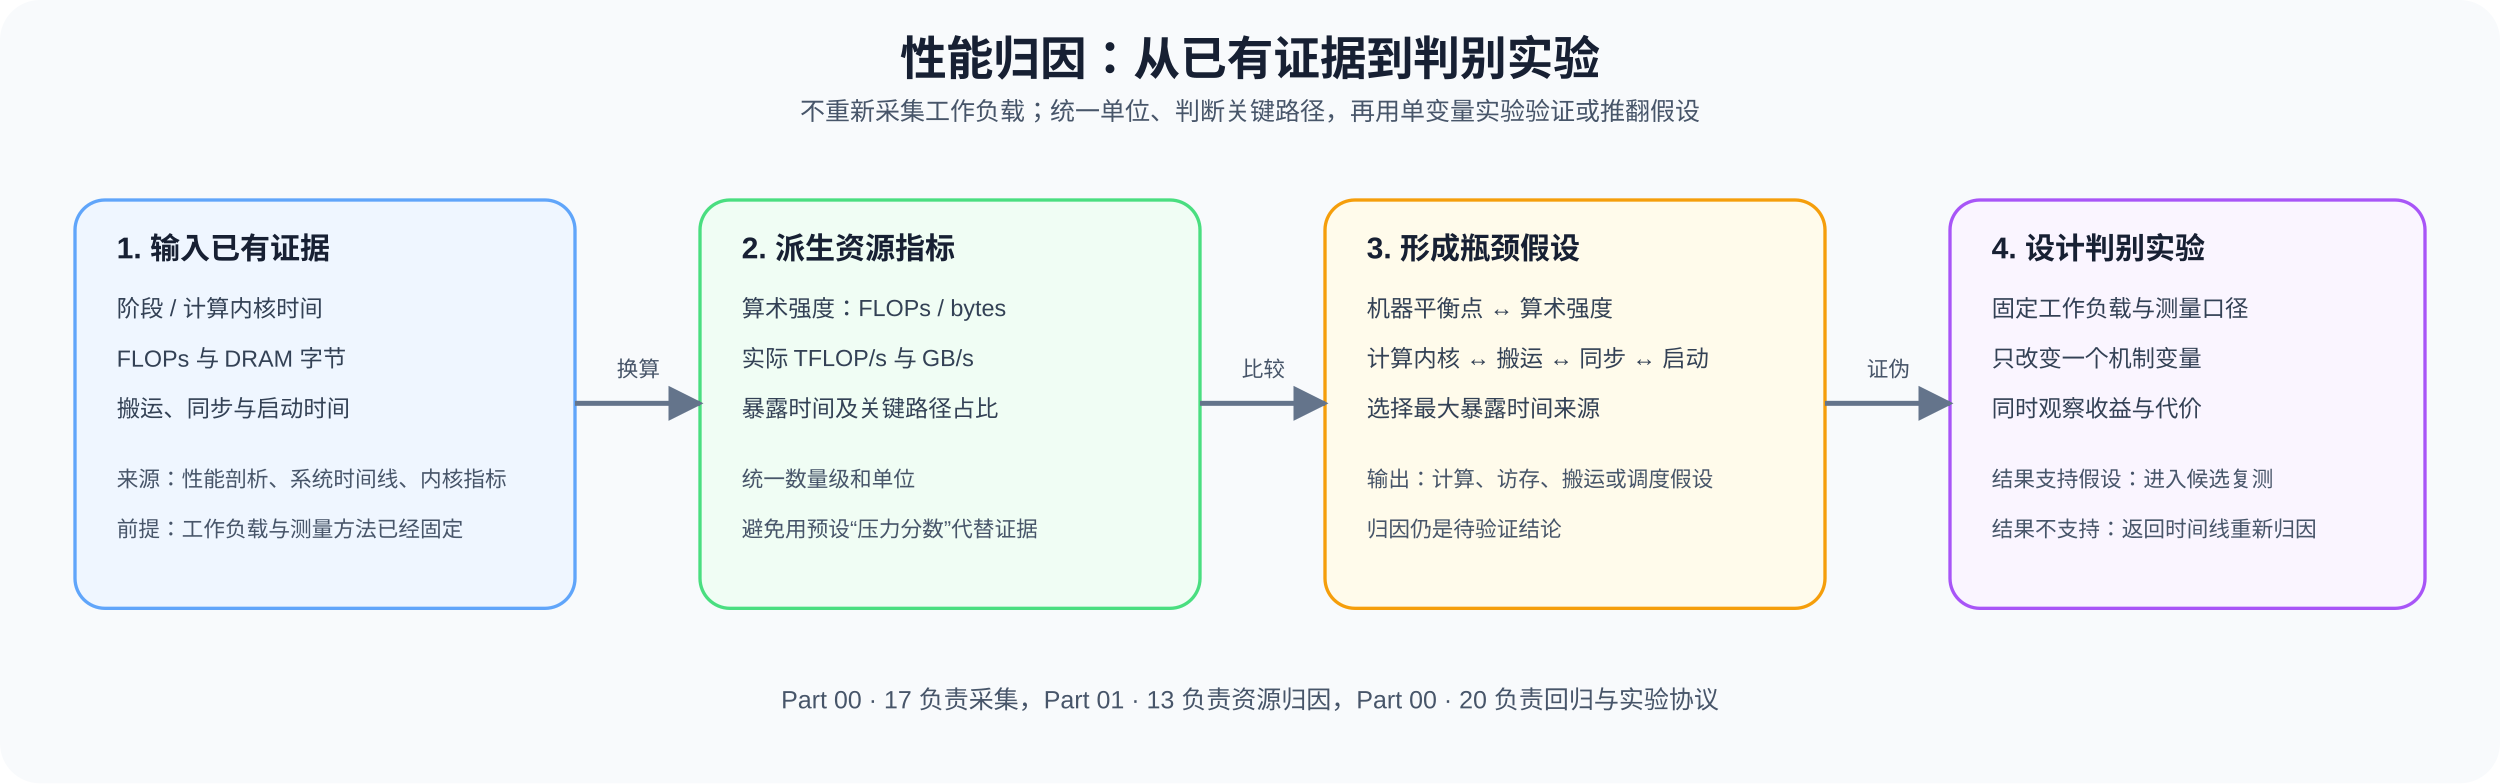
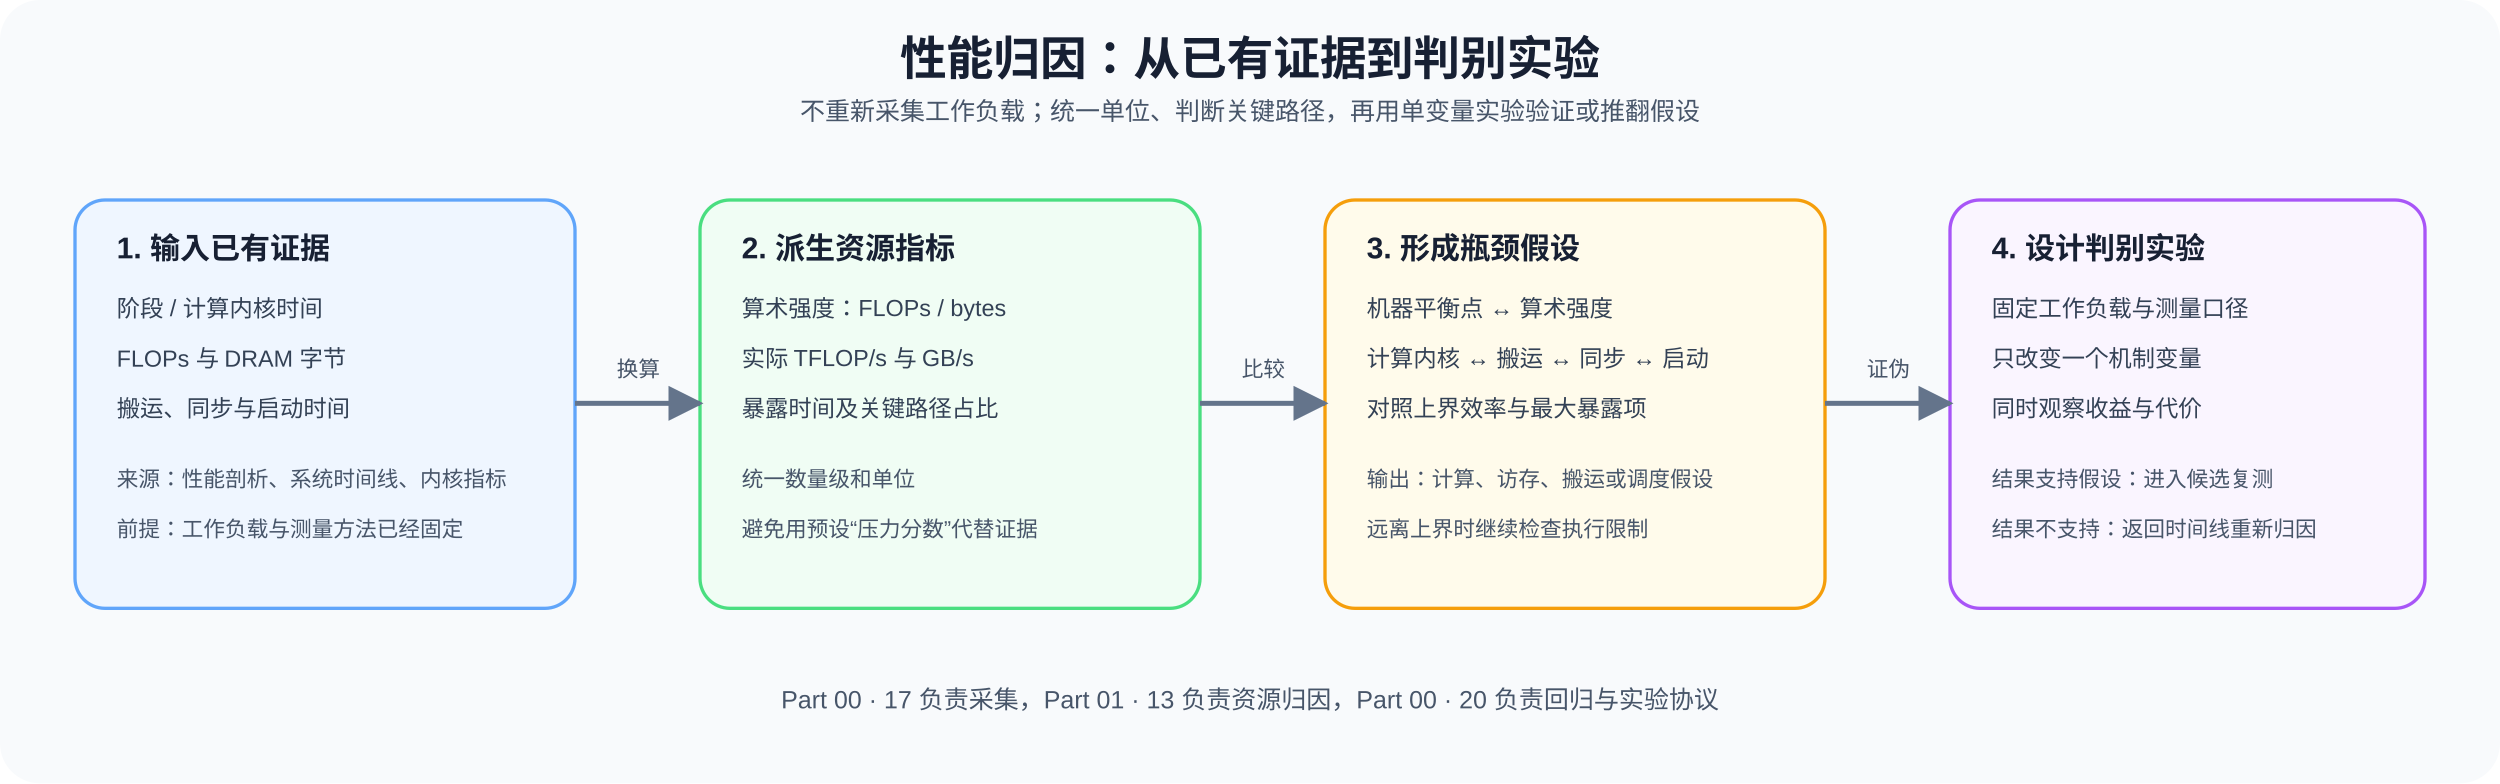
<svg xmlns="http://www.w3.org/2000/svg" width="1500" height="470" viewBox="0 0 1500 470">
  <defs>
    <marker id="arrow" viewBox="0 0 10 10" refX="9" refY="5" markerWidth="7" markerHeight="7" orient="auto">
      <path d="M0 0L10 5L0 10Z" fill="#64748b" />
    </marker>
    <style>
      text{font-family:Arial,'Microsoft YaHei',sans-serif;fill:#172033}
      .title{font-size:28px;font-weight:700}.sub{font-size:15px;fill:#475569}
      .head{font-size:18px;font-weight:700}.body{font-size:14px;fill:#334155}.small{font-size:13px;fill:#475569}
      .panel{stroke-width:2}.flow{stroke:#64748b;stroke-width:3;fill:none;marker-end:url(#arrow)}
      .label{font-size:13px;fill:#475569;paint-order:stroke;stroke:#f8fafc;stroke-width:6px;stroke-linejoin:round}
    </style>
  </defs>
  <rect width="1500" height="470" rx="24" fill="#f8fafc" />
  <text x="750" y="45" text-anchor="middle" class="title">性能归因：从已有证据到判别实验</text>
  <text x="750" y="72" text-anchor="middle" class="sub">不重新采集工作负载；统一单位、判断关键路径，再用单变量实验验证或推翻假设</text>
  <rect x="45" y="120" width="300" height="245" rx="18" fill="#eff6ff" stroke="#60a5fa" class="panel" />
  <text x="70" y="155" class="head">1. 输入已有证据</text>
  <text x="70" y="190" class="body">阶段 / 计算内核时间</text>
  <text x="70" y="220" class="body">FLOPs 与 DRAM 字节</text>
  <text x="70" y="250" class="body">搬运、同步与启动时间</text>
  <text x="70" y="292" class="small">来源：性能剖析、系统时间线、内核指标</text>
  <text x="70" y="322" class="small">前提：工作负载与测量方法已经固定</text>
  <rect x="420" y="120" width="300" height="245" rx="18" fill="#f0fdf4" stroke="#4ade80" class="panel" />
  <text x="445" y="155" class="head">2. 派生资源指标</text>
  <text x="445" y="190" class="body">算术强度：FLOPs / bytes</text>
  <text x="445" y="220" class="body">实际 TFLOP/s 与 GB/s</text>
  <text x="445" y="250" class="body">暴露时间及关键路径占比</text>
  <text x="445" y="292" class="small">统一数量级和单位</text>
  <text x="445" y="322" class="small">避免用预设“压力分数”代替证据</text>
  <rect x="795" y="120" width="300" height="245" rx="18" fill="#fffbeb" stroke="#f59e0b" class="panel" />
  <text x="820" y="155" class="head">3. 形成瓶颈假设</text>
  <text x="820" y="190" class="body">机器平衡点 ↔ 算术强度</text>
  <text x="820" y="220" class="body">计算内核 ↔ 搬运 ↔ 同步 ↔ 启动</text>
-   <text x="820" y="250" class="body">选择最大暴露时间来源</text>
+   <text x="820" y="250" class="body">对照上界效率与最大暴露项</text>
  <text x="820" y="292" class="small">输出：计算、访存、搬运或调度假设</text>
-   <text x="820" y="322" class="small">归因仍是待验证结论</text>
+   <text x="820" y="322" class="small">远离上界时继续检查执行限制</text>
  <rect x="1170" y="120" width="285" height="245" rx="18" fill="#faf5ff" stroke="#a855f7" class="panel" />
  <text x="1195" y="155" class="head">4. 设计判别实验</text>
  <text x="1195" y="190" class="body">固定工作负载与测量口径</text>
  <text x="1195" y="220" class="body">只改变一个机制变量</text>
  <text x="1195" y="250" class="body">同时观察收益与代价</text>
  <text x="1195" y="292" class="small">结果支持假设：进入候选复测</text>
  <text x="1195" y="322" class="small">结果不支持：返回时间线重新归因</text>
  <path d="M345 242H420" class="flow" />
  <text x="383" y="226" text-anchor="middle" class="label">换算</text>
  <path d="M720 242H795" class="flow" />
  <text x="758" y="226" text-anchor="middle" class="label">比较</text>
  <path d="M1095 242H1170" class="flow" />
  <text x="1133" y="226" text-anchor="middle" class="label">证伪</text>
  <text x="750" y="425" text-anchor="middle" class="sub">Part 00 · 17 负责采集，Part 01 · 13 负责资源归因，Part 00 · 20 负责回归与实验协议</text>
</svg>
